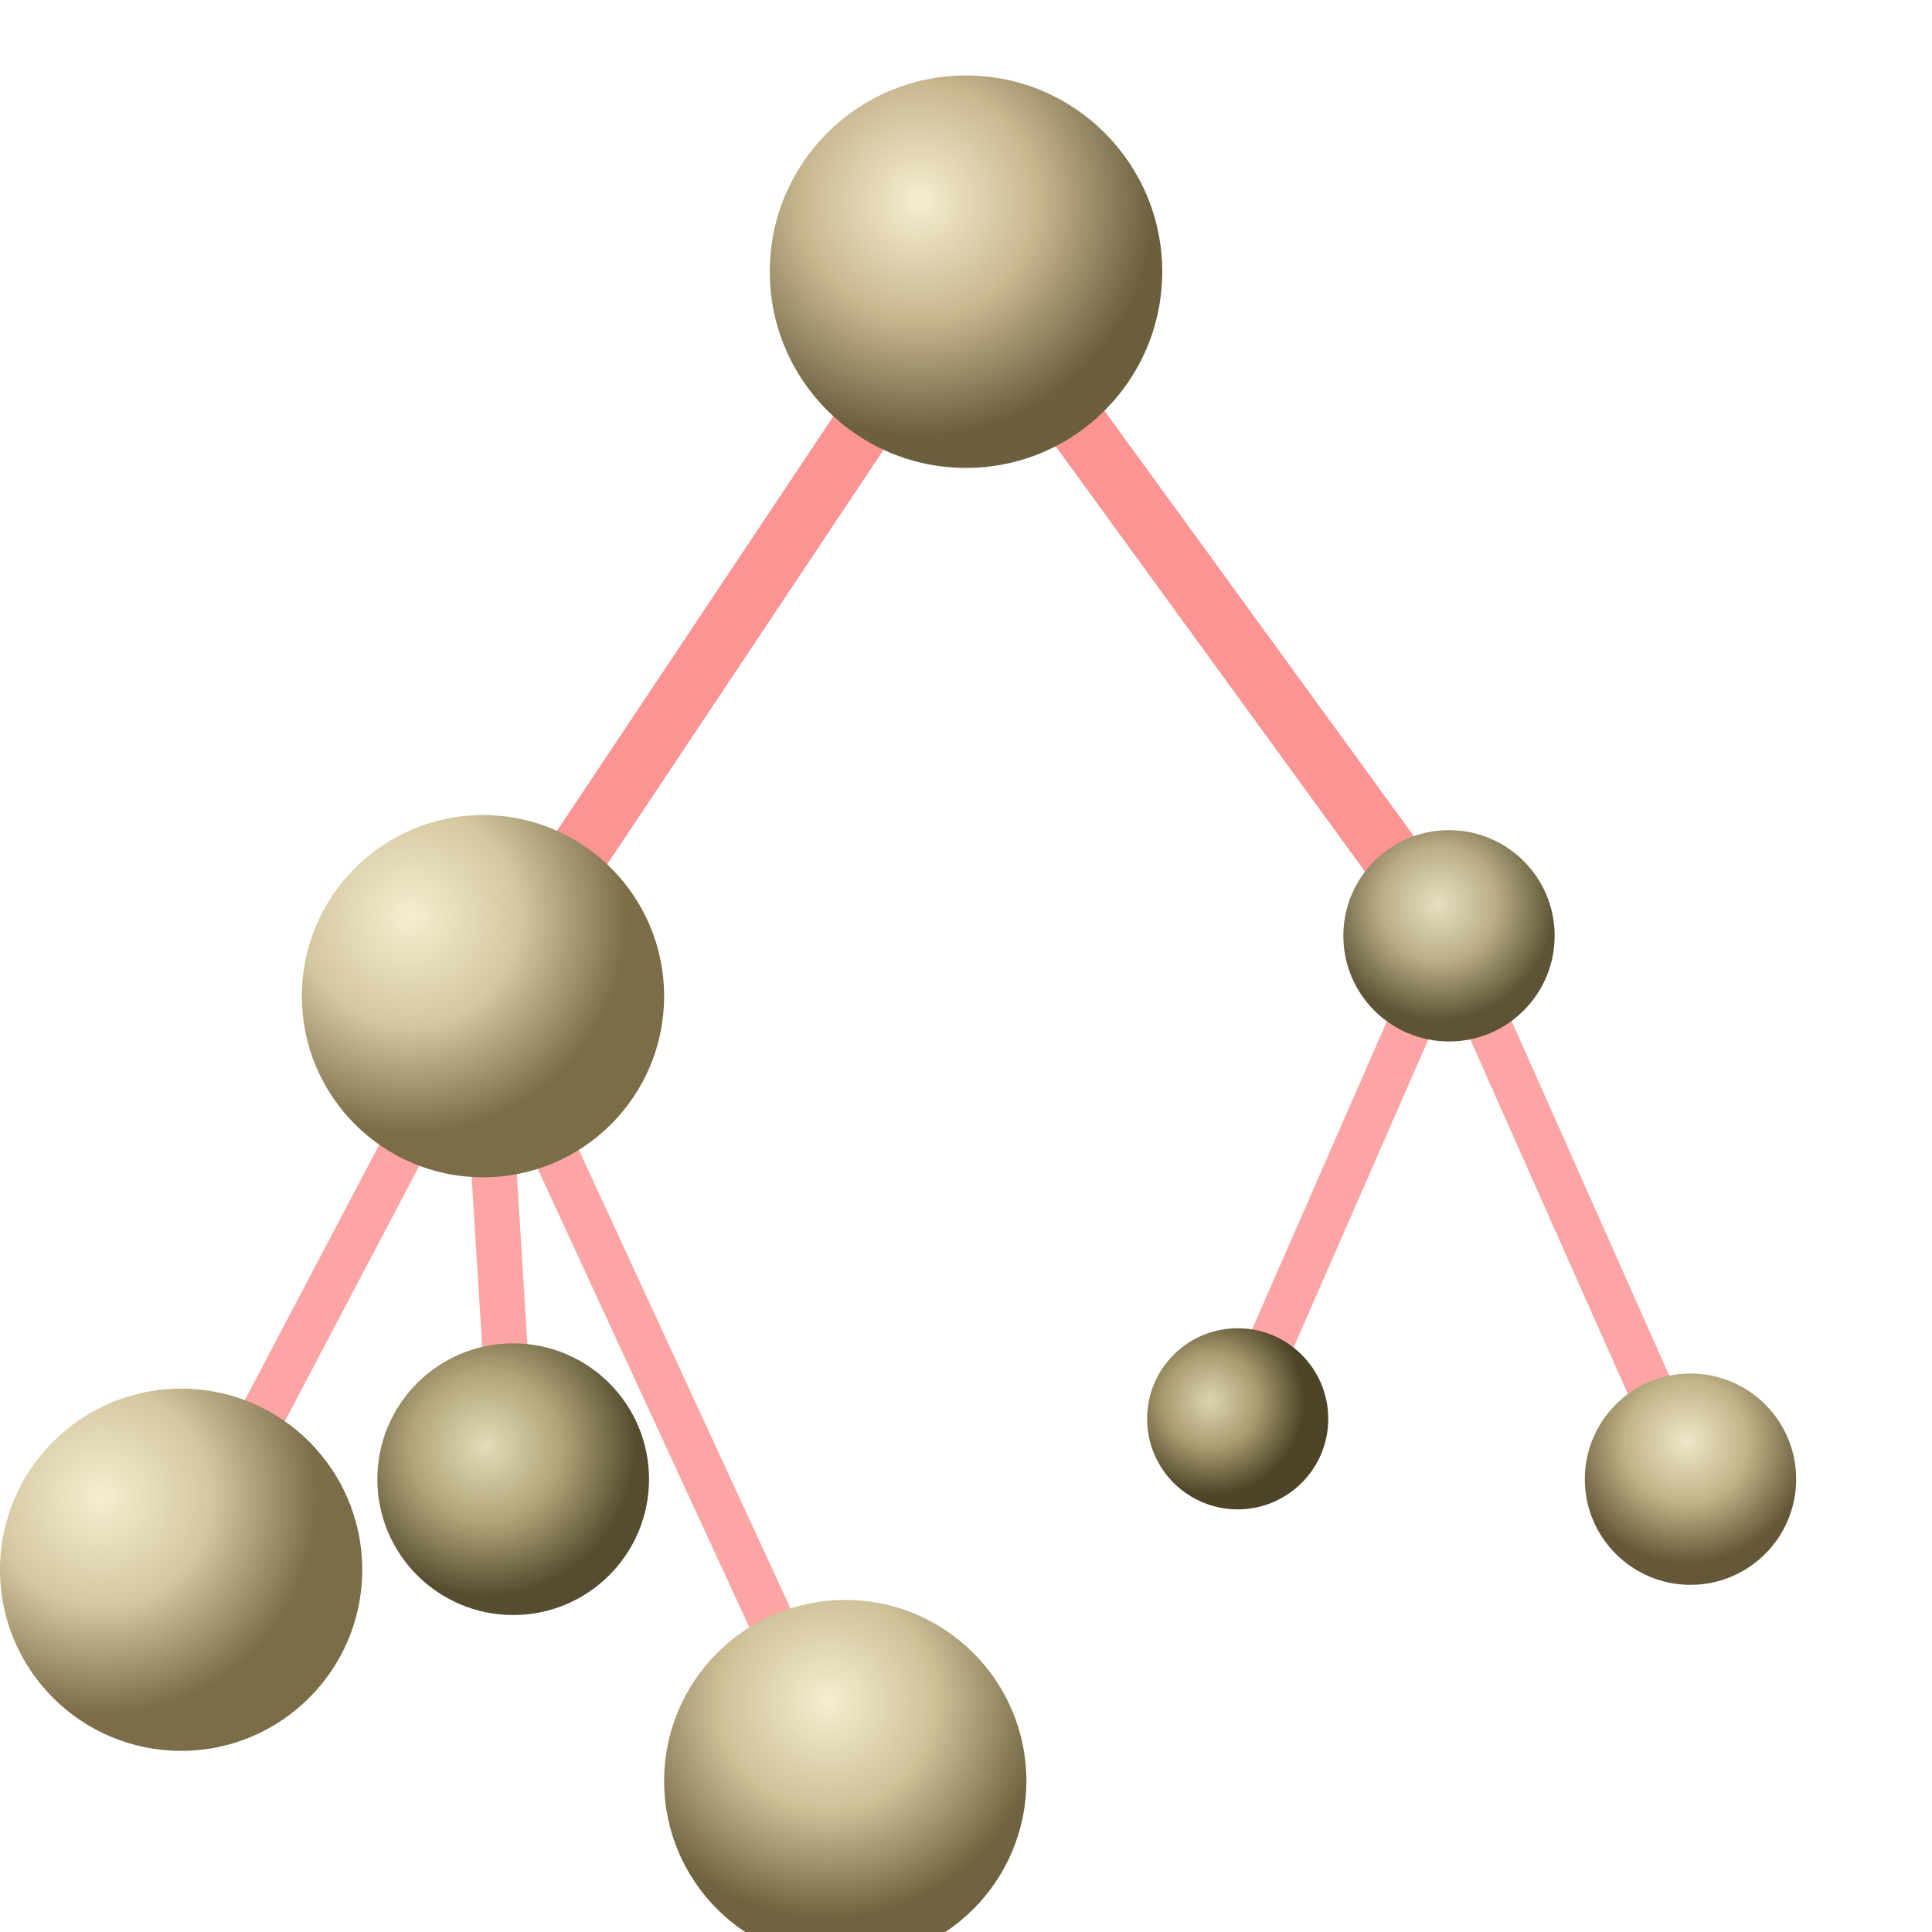
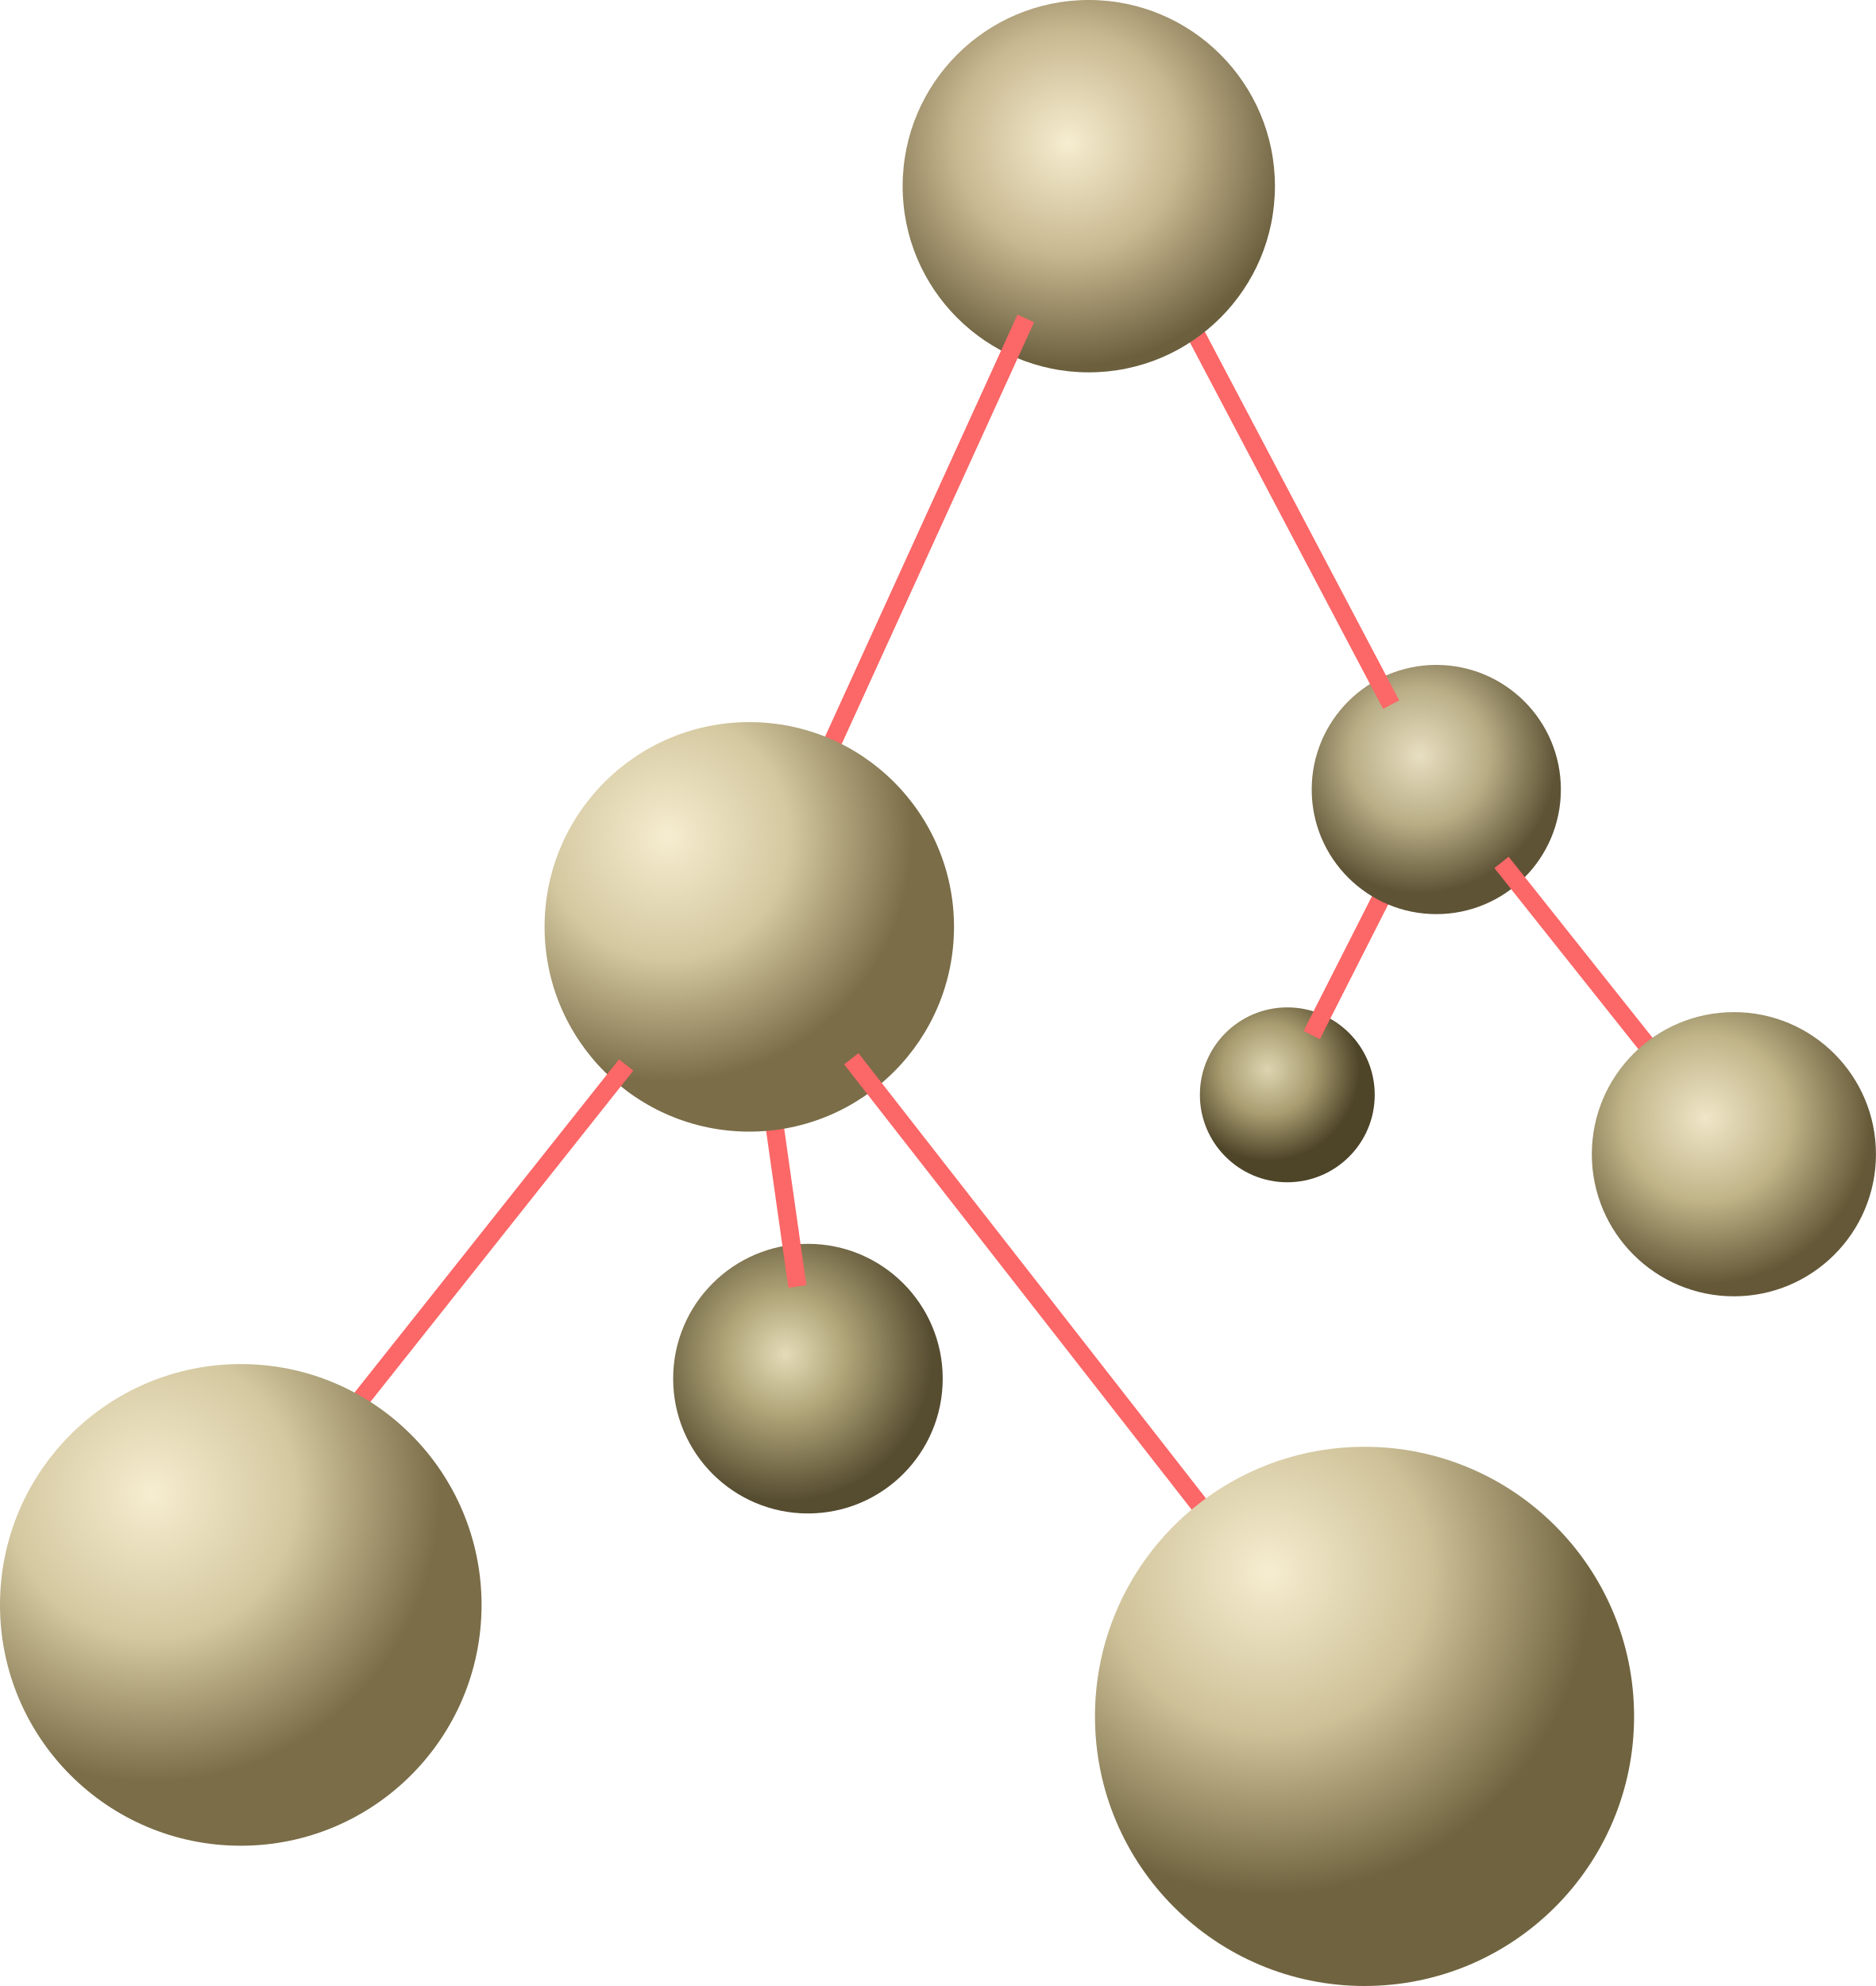
- <svg xmlns="http://www.w3.org/2000/svg" viewBox="0 0 64 64" width="64" height="64">
+ <svg xmlns="http://www.w3.org/2000/svg" id="Layer_1" version="1.1" viewBox="0 0 51.5 54.51">
  <defs>
-     <radialGradient id="sphere-parent" cx="0.38" cy="0.32" r="0.6">
-       <stop offset="0%" stop-color="#f6edd0" />
-       <stop offset="50%" stop-color="#c8b890" />
-       <stop offset="100%" stop-color="#6b5f3e" />
+     <style>
+       .st0 {
+         fill: url(#radial-gradient);
+       }
+ 
+       .st1 {
+         fill: none;
+         stroke: #fc6767;
+         stroke-miterlimit: 10;
+         stroke-width: .5px;
+       }
+ 
+       .st2 {
+         fill: url(#radial-gradient1);
+       }
+ 
+       .st3 {
+         fill: url(#radial-gradient6);
+       }
+ 
+       .st4 {
+         fill: url(#radial-gradient3);
+       }
+ 
+       .st5 {
+         fill: url(#radial-gradient2);
+       }
+ 
+       .st6 {
+         fill: url(#radial-gradient5);
+       }
+ 
+       .st7 {
+         fill: url(#radial-gradient4);
+       }
+ 
+       .st8 {
+         fill: url(#radial-gradient7);
+       }
+     </style>
+     <radialGradient id="radial-gradient" cx="-369.69" cy="54.65" fx="-369.69" fy="54.65" r=".42" gradientTransform="translate(2201.24 607.44) rotate(23.35) scale(6)" gradientUnits="userSpaceOnUse">
+       <stop offset="0" stop-color="#ddd4b0" />
+       <stop offset=".5" stop-color="#a89c70" />
+       <stop offset="1" stop-color="#4e4428" />
    </radialGradient>
-     <radialGradient id="sphere-child-l" cx="0.3" cy="0.28" r="0.6">
-       <stop offset="0%" stop-color="#f6edd0" />
-       <stop offset="50%" stop-color="#d4c8a0" />
-       <stop offset="100%" stop-color="#7a6d48" />
+     <radialGradient id="radial-gradient1" cx="-400.76" cy="53.84" fx="-400.76" fy="53.84" r=".53" gradientTransform="translate(3098.65 61.77) rotate(8.11) scale(7.61)" gradientUnits="userSpaceOnUse">
+       <stop offset="0" stop-color="#e4dbb8" />
+       <stop offset=".41" stop-color="#b0a578" />
+       <stop offset="1" stop-color="#564c30" />
    </radialGradient>
-     <radialGradient id="sphere-child-r" cx="0.45" cy="0.35" r="0.55">
-       <stop offset="0%" stop-color="#e8dfc2" />
-       <stop offset="50%" stop-color="#b8ad85" />
-       <stop offset="100%" stop-color="#5e5335" />
+     <radialGradient id="radial-gradient2" cx="-400.18" cy="69.69" fx="-400.18" fy="69.69" r=".54" gradientTransform="translate(2682.18 -1027.34) rotate(-11.75) scale(7)" gradientUnits="userSpaceOnUse">
+       <stop offset="0" stop-color="#e8dfc2" />
+       <stop offset=".5" stop-color="#b8ad85" />
+       <stop offset="1" stop-color="#5e5335" />
    </radialGradient>
-     <radialGradient id="sphere-gc1" cx="0.28" cy="0.3" r="0.6">
-       <stop offset="0%" stop-color="#f6edd0" />
-       <stop offset="50%" stop-color="#d4c8a0" />
-       <stop offset="100%" stop-color="#7a6d48" />
+     <radialGradient id="radial-gradient3" cx="-421.25" cy="38.01" fx="-421.25" fy="38.01" r=".53" gradientTransform="translate(4877.73 -774.96) rotate(-3.97) scale(11.61)" gradientUnits="userSpaceOnUse">
+       <stop offset="0" stop-color="#f6edd0" />
+       <stop offset=".5" stop-color="#c8b890" />
+       <stop offset="1" stop-color="#6b5f3e" />
    </radialGradient>
-     <radialGradient id="sphere-gc2" cx="0.4" cy="0.38" r="0.55">
-       <stop offset="0%" stop-color="#e4dbb8" />
-       <stop offset="50%" stop-color="#b0a578" />
-       <stop offset="100%" stop-color="#564c30" />
+     <radialGradient id="radial-gradient4" cx="-418.56" cy="37.13" fx="-418.56" fy="37.13" r=".56" gradientTransform="translate(5041.05 -422.59) scale(12)" gradientUnits="userSpaceOnUse">
+       <stop offset="0" stop-color="#f6edd0" />
+       <stop offset=".5" stop-color="#d4c8a0" />
+       <stop offset="1" stop-color="#7a6d48" />
    </radialGradient>
-     <radialGradient id="sphere-gc3" cx="0.45" cy="0.28" r="0.6">
-       <stop offset="0%" stop-color="#f6edd0" />
-       <stop offset="50%" stop-color="#cec198" />
-       <stop offset="100%" stop-color="#706440" />
+     <radialGradient id="radial-gradient5" cx="-415.65" cy="33.08" fx="-415.65" fy="33.08" r=".66" gradientTransform="translate(4976.44 599.61) rotate(10.96) scale(12)" gradientUnits="userSpaceOnUse">
+       <stop offset="0" stop-color="#f6edd0" />
+       <stop offset=".5" stop-color="#d4c8a0" />
+       <stop offset="1" stop-color="#7a6d48" />
    </radialGradient>
-     <radialGradient id="sphere-gc4" cx="0.35" cy="0.4" r="0.52">
-       <stop offset="0%" stop-color="#ddd4b0" />
-       <stop offset="50%" stop-color="#a89c70" />
-       <stop offset="100%" stop-color="#4e4428" />
+     <radialGradient id="radial-gradient6" cx="-423.84" cy="41.67" fx="-423.84" fy="41.67" r=".75" gradientTransform="translate(4714.19 -1824.26) rotate(-16.14) scale(11.83)" gradientUnits="userSpaceOnUse">
+       <stop offset="0" stop-color="#f6edd0" />
+       <stop offset=".5" stop-color="#cec198" />
+       <stop offset="1" stop-color="#706440" />
    </radialGradient>
-     <radialGradient id="sphere-gc5" cx="0.48" cy="0.32" r="0.58">
-       <stop offset="0%" stop-color="#f0e6c8" />
-       <stop offset="50%" stop-color="#c0b488" />
-       <stop offset="100%" stop-color="#645838" />
+     <radialGradient id="radial-gradient7" cx="-409.64" cy="73.37" fx="-409.64" fy="73.37" r=".65" gradientTransform="translate(2433.86 -1639.16) rotate(-24.82) scale(7)" gradientUnits="userSpaceOnUse">
+       <stop offset="0" stop-color="#f0e6c8" />
+       <stop offset=".5" stop-color="#c0b488" />
+       <stop offset="1" stop-color="#645838" />
    </radialGradient>
  </defs>
-   <line x1="32" y1="9" x2="16" y2="33" stroke="rgba(252,103,103,0.7)" stroke-width="2" stroke-linecap="round" />
-   <line x1="32" y1="9" x2="48" y2="31" stroke="rgba(252,103,103,0.7)" stroke-width="2" stroke-linecap="round" />
-   <line x1="16" y1="33" x2="6" y2="52" stroke="rgba(252,103,103,0.6)" stroke-width="1.5" stroke-linecap="round" />
-   <line x1="16" y1="33" x2="17" y2="49" stroke="rgba(252,103,103,0.6)" stroke-width="1.5" stroke-linecap="round" />
-   <line x1="16" y1="33" x2="28" y2="59" stroke="rgba(252,103,103,0.6)" stroke-width="1.5" stroke-linecap="round" />
-   <line x1="48" y1="31" x2="41" y2="47" stroke="rgba(252,103,103,0.6)" stroke-width="1.5" stroke-linecap="round" />
-   <line x1="48" y1="31" x2="56" y2="49" stroke="rgba(252,103,103,0.6)" stroke-width="1.5" stroke-linecap="round" />
-   <circle cx="32" cy="9" r="6.5" fill="url(#sphere-parent)" />
-   <circle cx="16" cy="33" r="6" fill="url(#sphere-child-l)" />
-   <circle cx="48" cy="31" r="3.5" fill="url(#sphere-child-r)" />
-   <circle cx="6" cy="52" r="6" fill="url(#sphere-gc1)" />
-   <circle cx="17" cy="49" r="4.5" fill="url(#sphere-gc2)" />
-   <circle cx="28" cy="59" r="6" fill="url(#sphere-gc3)" />
-   <circle cx="41" cy="47" r="3" fill="url(#sphere-gc4)" />
-   <circle cx="56" cy="49" r="3.5" fill="url(#sphere-gc5)" />
+   <circle class="st0" cx="35.34" cy="30.05" r="2.4" />
+   <circle class="st2" cx="22.18" cy="37.84" r="3.7" />
+   <line class="st1" x1="20.57" y1="26" x2="21.89" y2="35.31" />
+   <line class="st1" x1="39.43" y1="21.67" x2="36.01" y2="28.41" />
+   <circle class="st5" cx="39.43" cy="21.67" r="3.42" />
+   <line class="st1" x1="41.22" y1="23.67" x2="47.7" y2="31.82" />
+   <line class="st1" x1="32.48" y1="8.51" x2="38.19" y2="19.34" />
+   <circle class="st4" cx="29.89" cy="5.11" r="5.11" />
+   <line class="st1" x1="28.16" y1="8.74" x2="20.57" y2="25.38" />
+   <circle class="st7" cx="20.57" cy="25.44" r="5.62" />
+   <line class="st1" x1="17.19" y1="29.23" x2="5.95" y2="43.39" />
+   <line class="st1" x1="23.37" y1="29.06" x2="37.46" y2="47.11" />
+   <circle class="st6" cx="6.61" cy="44.05" r="6.61" />
+   <circle class="st3" cx="37.46" cy="47.11" r="7.4" />
+   <circle class="st8" cx="47.6" cy="31.68" r="3.9" />
</svg>
